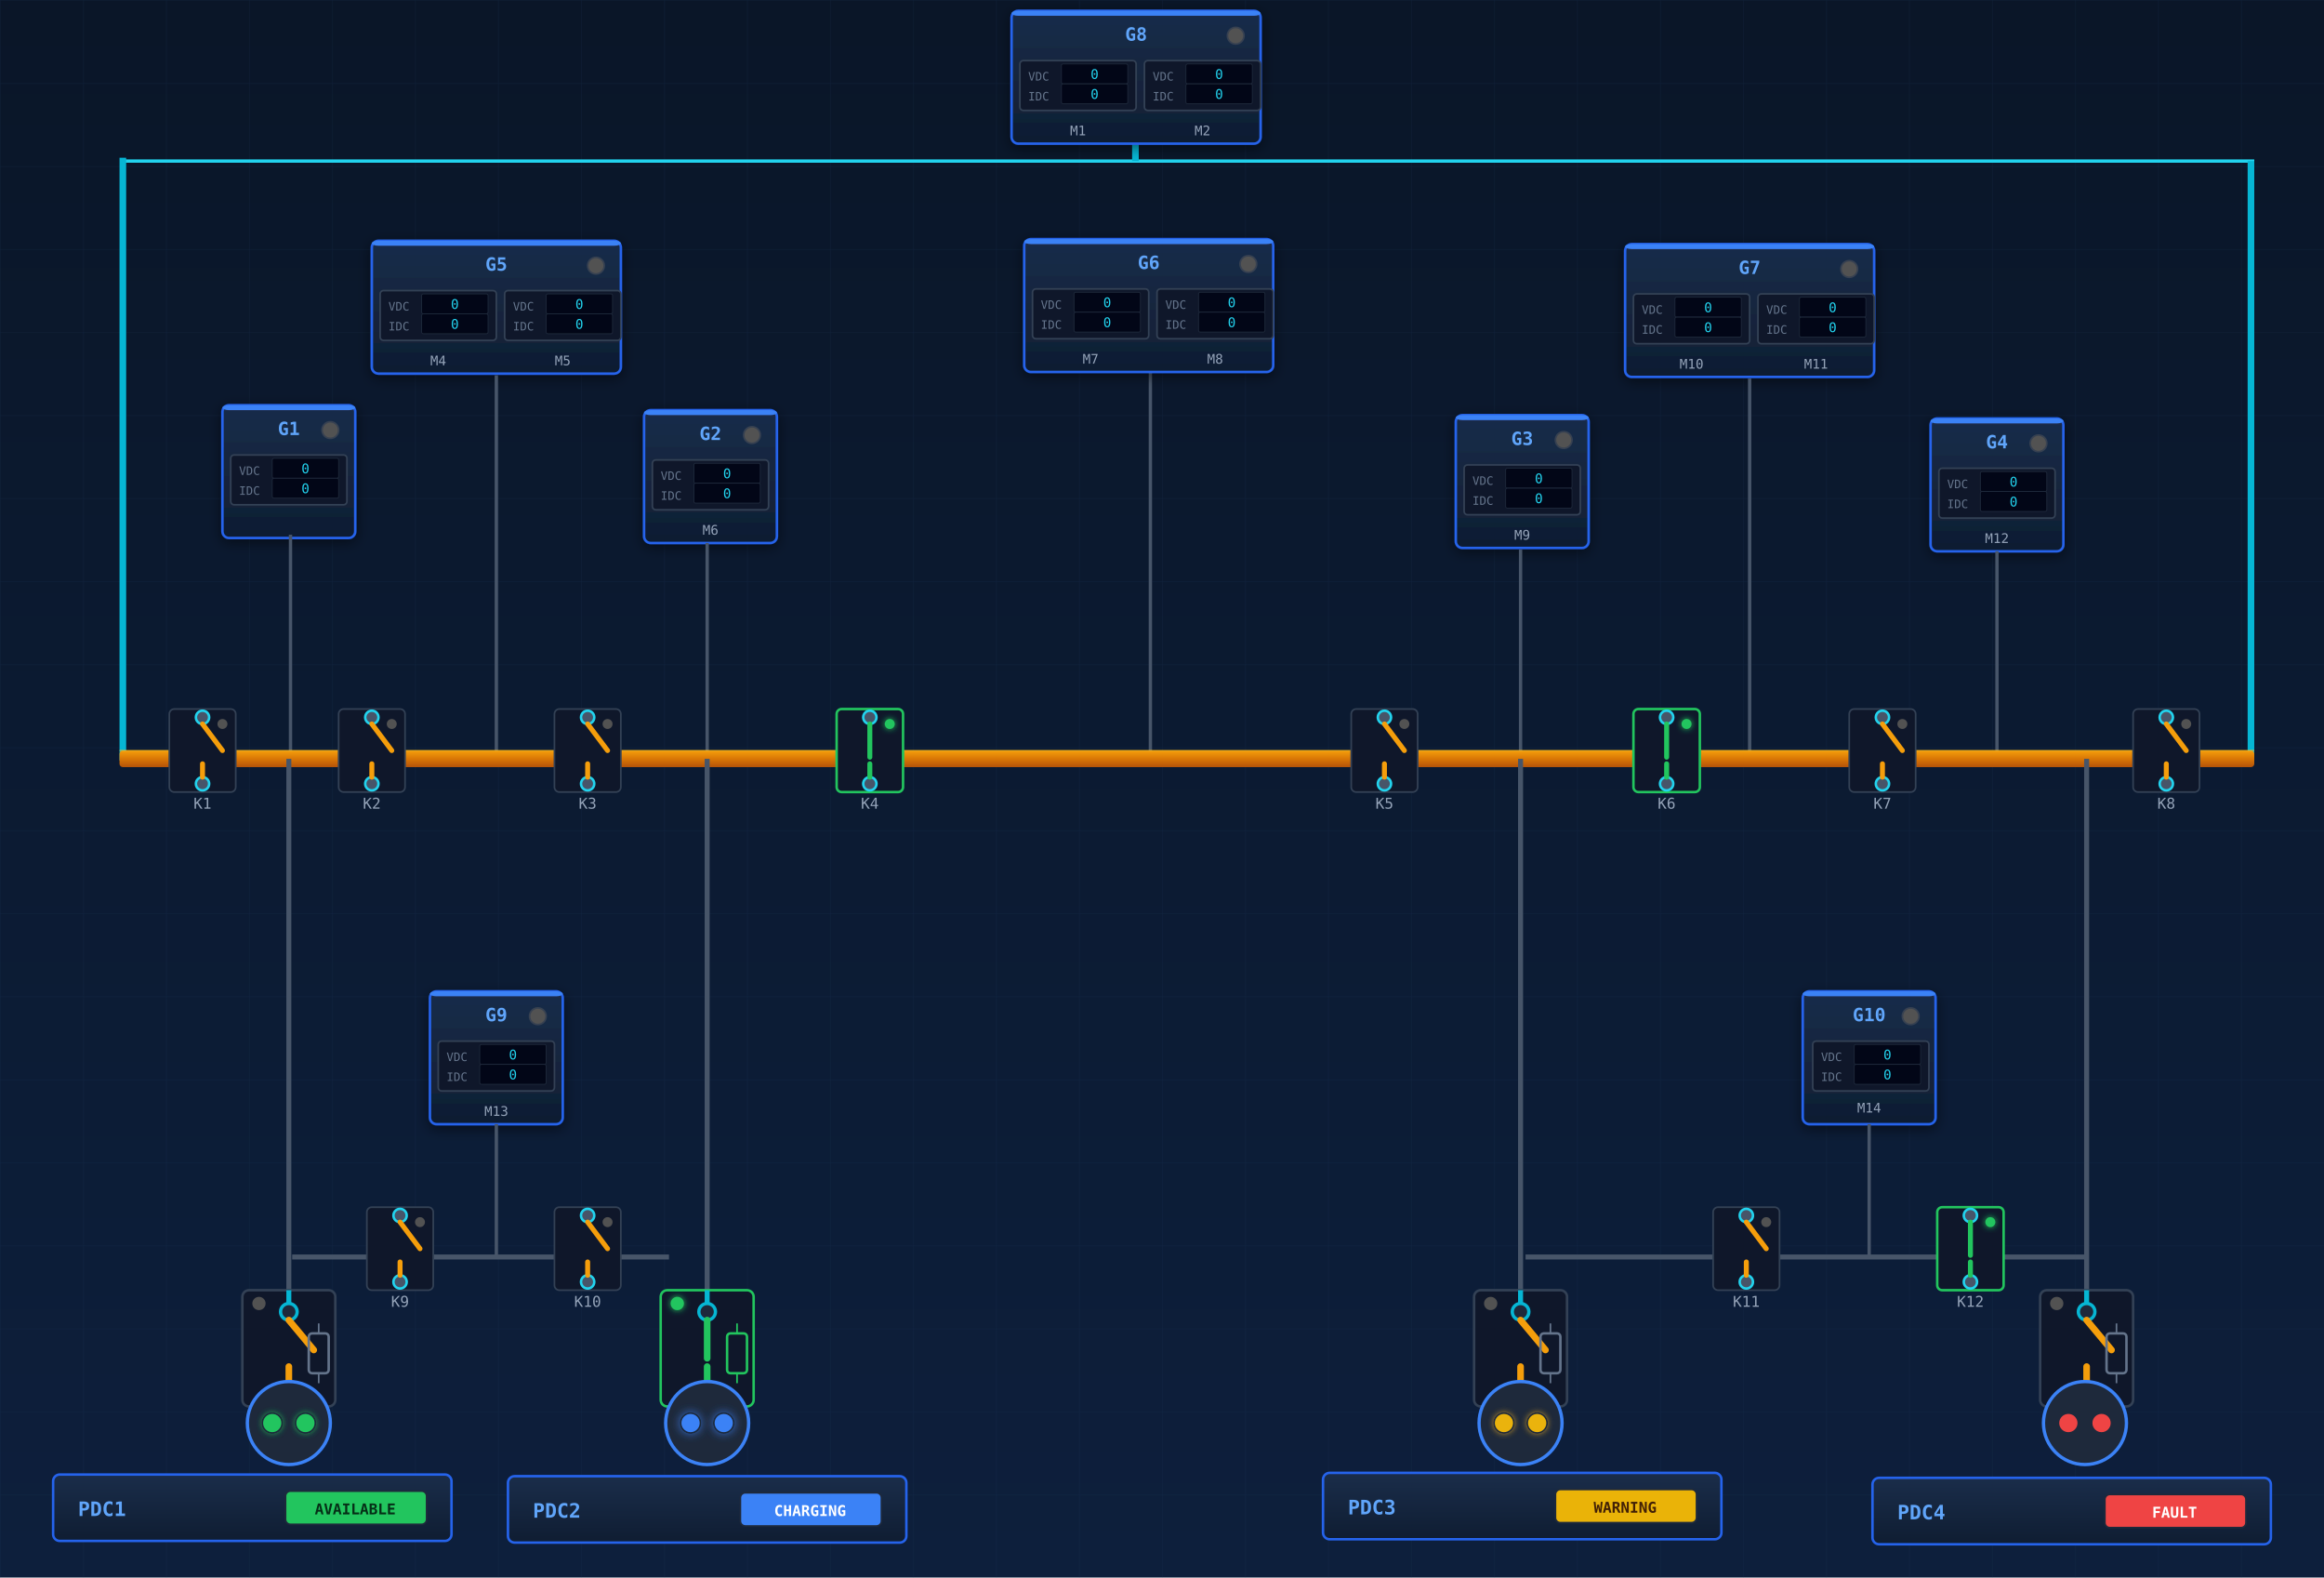
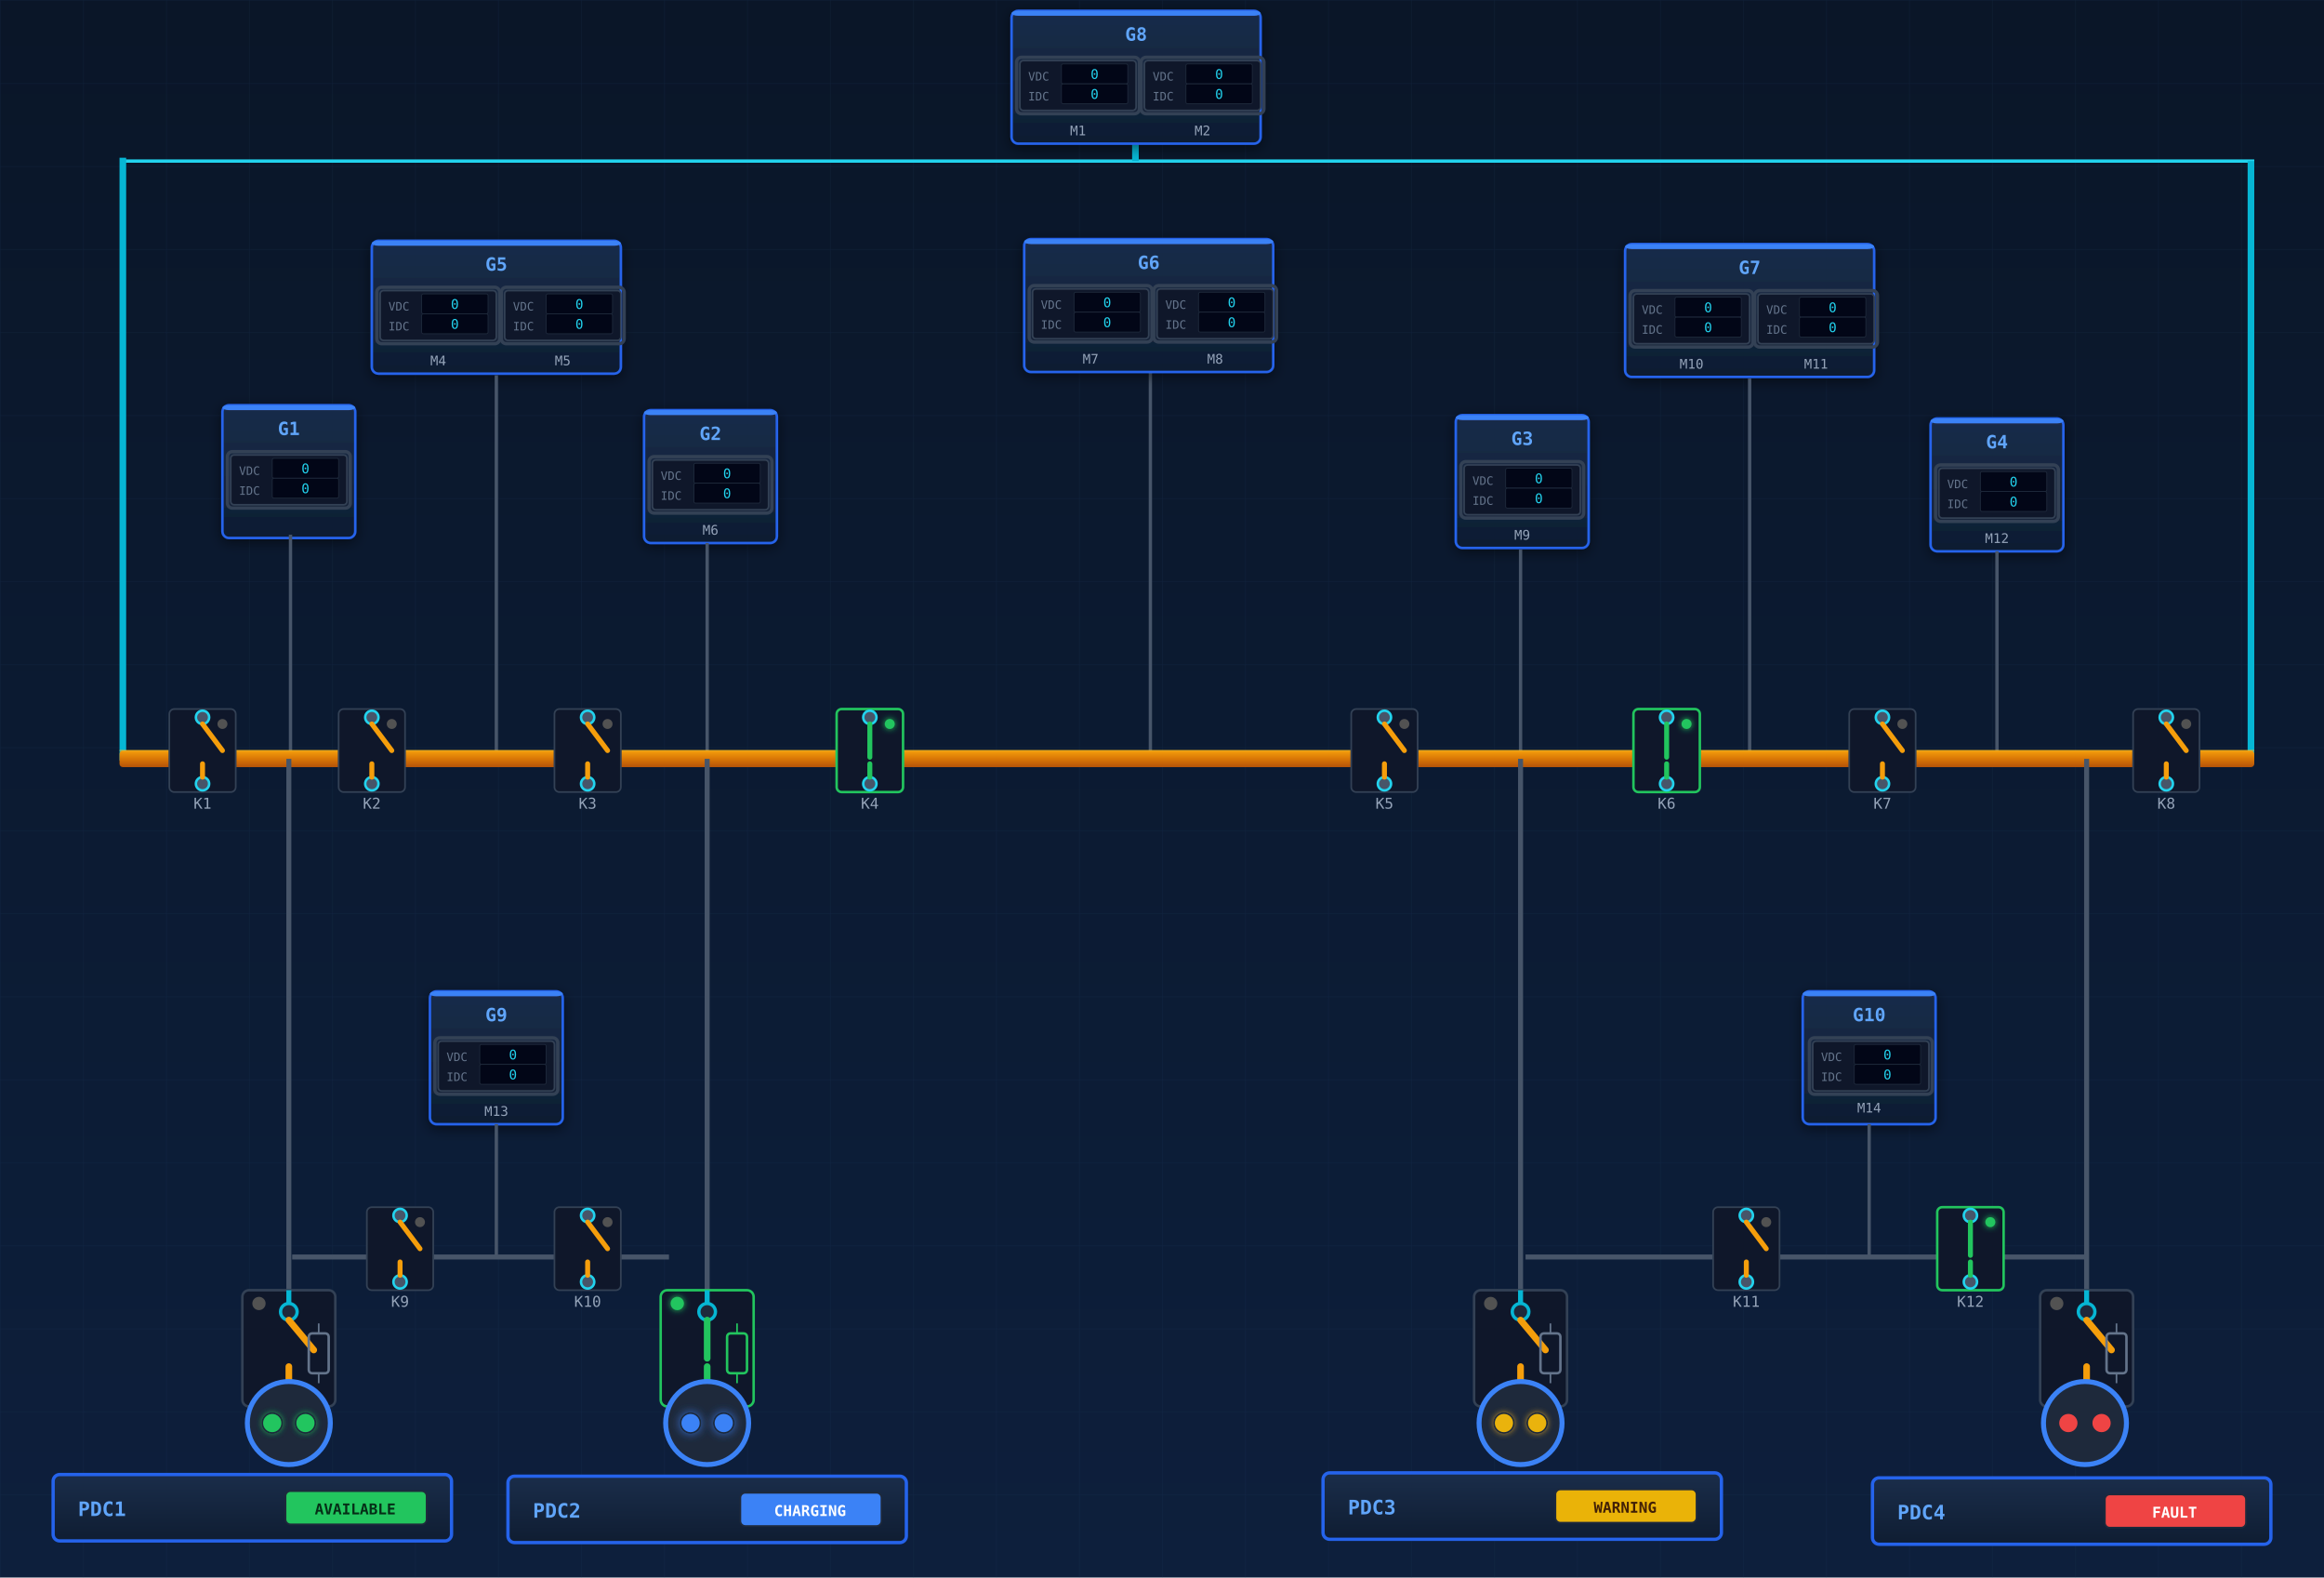
<svg xmlns="http://www.w3.org/2000/svg" class="synoptique-svg" viewBox="0 0 1400 950" preserveAspectRatio="xMidYMid meet" version="1.1" id="svg76">
  <defs>
    <linearGradient id="bgGradient" x1="0%" y1="0%" x2="0%" y2="100%">
      <stop offset="0%" stop-color="#0a1628" />
      <stop offset="100%" stop-color="#0d1f3c" />
    </linearGradient>
    <linearGradient id="panelGrad" x1="0%" y1="0%" x2="0%" y2="100%">
      <stop offset="0%" stop-color="#1a2d4a" />
      <stop offset="100%" stop-color="#0f1d32" />
    </linearGradient>
    <linearGradient id="busGrad" x1="0%" y1="0%" x2="0%" y2="100%">
      <stop offset="0%" stop-color="#f59e0b" />
      <stop offset="50%" stop-color="#d97706" />
      <stop offset="100%" stop-color="#b45309" />
    </linearGradient>
    <linearGradient id="dcLineActive" x1="0%" y1="0%" x2="100%" y2="0%">
      <stop offset="0%" stop-color="#06b6d4" />
      <stop offset="50%" stop-color="#22d3ee" />
      <stop offset="100%" stop-color="#06b6d4" />
    </linearGradient>
    <filter id="glowGreen" x="-50%" y="-50%" width="200%" height="200%">
      <feGaussianBlur stdDeviation="2" result="blur" />
      <feMerge>
        <feMergeNode in="blur" />
        <feMergeNode in="SourceGraphic" />
      </feMerge>
    </filter>
    <filter id="glowCyan" x="-50%" y="-50%" width="200%" height="200%">
      <feGaussianBlur stdDeviation="3" result="blur" />
      <feMerge>
        <feMergeNode in="blur" />
        <feMergeNode in="SourceGraphic" />
      </feMerge>
    </filter>
    <filter id="glowOrange" x="-50%" y="-50%" width="200%" height="200%">
      <feGaussianBlur stdDeviation="2" result="blur" />
      <feMerge>
        <feMergeNode in="blur" />
        <feMergeNode in="SourceGraphic" />
      </feMerge>
    </filter>
    <filter id="panelShadow" x="-10%" y="-10%" width="120%" height="130%">
      <feDropShadow dx="0" dy="2" stdDeviation="4" flood-color="#000000" flood-opacity="0.5" />
    </filter>
    <linearGradient id="contactorGrad" x1="0%" y1="0%" x2="0%" y2="100%">
      <stop offset="0%" stop-color="#374151" />
      <stop offset="100%" stop-color="#1f2937" />
    </linearGradient>
  </defs>
  <rect width="1400" height="950" fill="url(#bgGradient)" />
  <defs>
    <pattern id="grid" width="50" height="50" patternUnits="userSpaceOnUse">
      <path d="M 50 0 L 0 0 0 50" fill="none" stroke="#1e3a5f" stroke-width="0.5" opacity="0.3" />
    </pattern>
  </defs>
  <rect width="1400" height="950" fill="url(#grid)" />
  <line x1="73" y1="97" x2="1358" y2="97" stroke="#06b6d4" stroke-width="5" filter="url(#glowCyan)" />
  <line x1="73" y1="97" x2="1358" y2="97" stroke="#22d3ee" stroke-width="2" />
  <line x1="74" y1="95" x2="74" y2="458" stroke="#06b6d4" stroke-width="4" />
  <line x1="1356" y1="97" x2="1356" y2="457" stroke="#06b6d4" stroke-width="4" />
  <line x1="684" y1="87" x2="684" y2="97" stroke="#06b6d4" stroke-width="4" />
  <g id="G8" class="pole-groupe" transform="translate(-15.6,-23.5)">
    <rect id="G8-bg" x="625" y="30" width="150" height="80" fill="url(#panelGrad)" stroke="#2563eb" stroke-width="1.5" rx="4" filter="url(#panelShadow)" />
    <rect x="625" y="30" width="150" height="3" fill="#3b82f6" rx="4" />
    <text x="700" y="48" font-size="11px" text-anchor="middle" font-weight="bold" fill="#60a5fa" font-family="monospace">G8</text>
-     <circle id="G8-status" cx="760" cy="45" r="5" fill="#525252" stroke="#374151" stroke-width="1" />
    <g id="M1">
+       <rect id="M1-border" x="628" y="58" width="74" height="34" fill="none" stroke="#334155" stroke-width="2" rx="3" />
      <rect x="630" y="60" width="70" height="30" fill="#0f172a" stroke="#334155" stroke-width="1" rx="2" />
      <text x="635" y="72" font-size="7px" fill="#64748b" font-family="monospace">VDC</text>
      <rect x="655" y="62" width="40" height="12" fill="#020617" stroke="#1e293b" stroke-width="0.5" rx="1" />
      <text id="M1-vdc" x="675" y="71" font-size="8px" text-anchor="middle" fill="#22d3ee" font-family="monospace">0</text>
      <text x="635" y="84" font-size="7px" fill="#64748b" font-family="monospace">IDC</text>
      <rect x="655" y="74" width="40" height="12" fill="#020617" stroke="#1e293b" stroke-width="0.5" rx="1" />
      <text id="M1-idc" x="675" y="83" font-size="8px" text-anchor="middle" fill="#22d3ee" font-family="monospace">0</text>
    </g>
    <text x="665" y="105" font-size="8px" text-anchor="middle" fill="#94a3b8" font-family="monospace">M1</text>
    <g id="M2">
+       <rect id="M2-border" x="703" y="58" width="74" height="34" fill="none" stroke="#334155" stroke-width="2" rx="3" />
      <rect x="705" y="60" width="70" height="30" fill="#0f172a" stroke="#334155" stroke-width="1" rx="2" />
      <text x="710" y="72" font-size="7px" fill="#64748b" font-family="monospace">VDC</text>
      <rect x="730" y="62" width="40" height="12" fill="#020617" stroke="#1e293b" stroke-width="0.5" rx="1" />
      <text id="M2-vdc" x="750" y="71" font-size="8px" text-anchor="middle" fill="#22d3ee" font-family="monospace">0</text>
      <text x="710" y="84" font-size="7px" fill="#64748b" font-family="monospace">IDC</text>
      <rect x="730" y="74" width="40" height="12" fill="#020617" stroke="#1e293b" stroke-width="0.5" rx="1" />
      <text id="M2-idc" x="750" y="83" font-size="8px" text-anchor="middle" fill="#22d3ee" font-family="monospace">0</text>
    </g>
    <text x="740" y="105" font-size="8px" text-anchor="middle" fill="#94a3b8" font-family="monospace">M2</text>
  </g>
  <g id="G1" class="pole-groupe" transform="translate(-896, 4)">
    <rect id="G1-bg" x="1030" y="240" width="80" height="80" fill="url(#panelGrad)" stroke="#2563eb" stroke-width="1.5" rx="4" filter="url(#panelShadow)" />
    <rect x="1030" y="240" width="80" height="3" fill="#3b82f6" rx="4" />
    <text x="1070" y="258" font-size="11px" text-anchor="middle" font-weight="bold" fill="#60a5fa" font-family="monospace">G1</text>
-     <circle id="G1-status" cx="1095" cy="255" r="5" fill="#525252" stroke="#374151" stroke-width="1" />
    <g id="M3">
+       <rect id="M3-border" x="1033" y="268" width="74" height="34" fill="none" stroke="#334155" stroke-width="2" rx="3" />
      <rect x="1035" y="270" width="70" height="30" fill="#0f172a" stroke="#334155" stroke-width="1" rx="2" />
      <text x="1040" y="282" font-size="7px" fill="#64748b" font-family="monospace">VDC</text>
      <rect x="1060" y="272" width="40" height="12" fill="#020617" stroke="#1e293b" stroke-width="0.5" rx="1" />
      <text id="M3-vdc" x="1080" y="281" font-size="8px" text-anchor="middle" fill="#22d3ee" font-family="monospace">0</text>
      <text x="1040" y="294" font-size="7px" fill="#64748b" font-family="monospace">IDC</text>
      <rect x="1060" y="284" width="40" height="12" fill="#020617" stroke="#1e293b" stroke-width="0.5" rx="1" />
      <text id="M3-idc" x="1080" y="293" font-size="8px" text-anchor="middle" fill="#22d3ee" font-family="monospace">0</text>
    </g>
  </g>
  <line x1="175" y1="322" x2="175" y2="454" stroke="#475569" stroke-width="2" />
  <g id="G2" class="pole-groupe" transform="translate(38, 7)">
    <rect id="G2-bg" x="350" y="240" width="80" height="80" fill="url(#panelGrad)" stroke="#2563eb" stroke-width="1.5" rx="4" filter="url(#panelShadow)" />
    <rect x="350" y="240" width="80" height="3" fill="#3b82f6" rx="4" />
    <text x="390" y="258" font-size="11px" text-anchor="middle" font-weight="bold" fill="#60a5fa" font-family="monospace">G2</text>
-     <circle id="G2-status" cx="415" cy="255" r="5" fill="#525252" stroke="#374151" stroke-width="1" />
    <g id="M6">
+       <rect id="M6-border" x="353" y="268" width="74" height="34" fill="none" stroke="#334155" stroke-width="2" rx="3" />
      <rect x="355" y="270" width="70" height="30" fill="#0f172a" stroke="#334155" stroke-width="1" rx="2" />
      <text x="360" y="282" font-size="7px" fill="#64748b" font-family="monospace">VDC</text>
      <rect x="380" y="272" width="40" height="12" fill="#020617" stroke="#1e293b" stroke-width="0.5" rx="1" />
      <text id="M6-vdc" x="400" y="281" font-size="8px" text-anchor="middle" fill="#22d3ee" font-family="monospace">0</text>
      <text x="360" y="294" font-size="7px" fill="#64748b" font-family="monospace">IDC</text>
      <rect x="380" y="284" width="40" height="12" fill="#020617" stroke="#1e293b" stroke-width="0.5" rx="1" />
      <text id="M6-idc" x="400" y="293" font-size="8px" text-anchor="middle" fill="#22d3ee" font-family="monospace">0</text>
    </g>
    <text x="390" y="315" font-size="8px" text-anchor="middle" fill="#94a3b8" font-family="monospace">M6</text>
  </g>
  <line x1="426" y1="327" x2="426" y2="462" stroke="#475569" stroke-width="2" />
  <g id="G3" class="pole-groupe" transform="translate(187, 10)">
    <rect id="G3-bg" x="690" y="240" width="80" height="80" fill="url(#panelGrad)" stroke="#2563eb" stroke-width="1.5" rx="4" filter="url(#panelShadow)" />
    <rect x="690" y="240" width="80" height="3" fill="#3b82f6" rx="4" />
    <text x="730" y="258" font-size="11px" text-anchor="middle" font-weight="bold" fill="#60a5fa" font-family="monospace">G3</text>
-     <circle id="G3-status" cx="755" cy="255" r="5" fill="#525252" stroke="#374151" stroke-width="1" />
    <g id="M9">
+       <rect id="M9-border" x="693" y="268" width="74" height="34" fill="none" stroke="#334155" stroke-width="2" rx="3" />
      <rect x="695" y="270" width="70" height="30" fill="#0f172a" stroke="#334155" stroke-width="1" rx="2" />
      <text x="700" y="282" font-size="7px" fill="#64748b" font-family="monospace">VDC</text>
      <rect x="720" y="272" width="40" height="12" fill="#020617" stroke="#1e293b" stroke-width="0.5" rx="1" />
      <text id="M9-vdc" x="740" y="281" font-size="8px" text-anchor="middle" fill="#22d3ee" font-family="monospace">0</text>
      <text x="700" y="294" font-size="7px" fill="#64748b" font-family="monospace">IDC</text>
      <rect x="720" y="284" width="40" height="12" fill="#020617" stroke="#1e293b" stroke-width="0.5" rx="1" />
      <text id="M9-idc" x="740" y="293" font-size="8px" text-anchor="middle" fill="#22d3ee" font-family="monospace">0</text>
    </g>
    <text x="730" y="315" font-size="8px" text-anchor="middle" fill="#94a3b8" font-family="monospace">M9</text>
  </g>
  <g id="G4" class="pole-groupe" transform="translate(473, 12)">
    <rect id="G4-bg" x="690" y="240" width="80" height="80" fill="url(#panelGrad)" stroke="#2563eb" stroke-width="1.5" rx="4" filter="url(#panelShadow)" />
    <rect x="690" y="240" width="80" height="3" fill="#3b82f6" rx="4" />
    <text x="730" y="258" font-size="11px" text-anchor="middle" font-weight="bold" fill="#60a5fa" font-family="monospace">G4</text>
-     <circle id="G4-status" cx="755" cy="255" r="5" fill="#525252" stroke="#374151" stroke-width="1" />
    <g id="M12">
+       <rect id="M12-border" x="693" y="268" width="74" height="34" fill="none" stroke="#334155" stroke-width="2" rx="3" />
      <rect x="695" y="270" width="70" height="30" fill="#0f172a" stroke="#334155" stroke-width="1" rx="2" />
      <text x="700" y="282" font-size="7px" fill="#64748b" font-family="monospace">VDC</text>
      <rect x="720" y="272" width="40" height="12" fill="#020617" stroke="#1e293b" stroke-width="0.5" rx="1" />
      <text id="M12-vdc" x="740" y="281" font-size="8px" text-anchor="middle" fill="#22d3ee" font-family="monospace">0</text>
      <text x="700" y="294" font-size="7px" fill="#64748b" font-family="monospace">IDC</text>
      <rect x="720" y="284" width="40" height="12" fill="#020617" stroke="#1e293b" stroke-width="0.5" rx="1" />
      <text id="M12-idc" x="740" y="293" font-size="8px" text-anchor="middle" fill="#22d3ee" font-family="monospace">0</text>
    </g>
    <text x="730" y="315" font-size="8px" text-anchor="middle" fill="#94a3b8" font-family="monospace">M12</text>
  </g>
  <line x1="693" y1="222" x2="693" y2="457" stroke="#475569" stroke-width="2" />
  <g id="G5" class="pole-groupe" transform="translate(-296, -95)">
    <rect id="G5-bg" x="520" y="240" width="150" height="80" fill="url(#panelGrad)" stroke="#2563eb" stroke-width="1.5" rx="4" filter="url(#panelShadow)" />
    <rect x="520" y="240" width="150" height="3" fill="#3b82f6" rx="4" />
    <text x="595" y="258" font-size="11px" text-anchor="middle" font-weight="bold" fill="#60a5fa" font-family="monospace">G5</text>
-     <circle id="G5-status" cx="655" cy="255" r="5" fill="#525252" stroke="#374151" stroke-width="1" />
    <g id="M4">
+       <rect id="M4-border" x="523" y="268" width="74" height="34" fill="none" stroke="#334155" stroke-width="2" rx="3" />
      <rect x="525" y="270" width="70" height="30" fill="#0f172a" stroke="#334155" stroke-width="1" rx="2" />
      <text x="530" y="282" font-size="7px" fill="#64748b" font-family="monospace">VDC</text>
      <rect x="550" y="272" width="40" height="12" fill="#020617" stroke="#1e293b" stroke-width="0.5" rx="1" />
      <text id="M4-vdc" x="570" y="281" font-size="8px" text-anchor="middle" fill="#22d3ee" font-family="monospace">0</text>
      <text x="530" y="294" font-size="7px" fill="#64748b" font-family="monospace">IDC</text>
      <rect x="550" y="284" width="40" height="12" fill="#020617" stroke="#1e293b" stroke-width="0.5" rx="1" />
      <text id="M4-idc" x="570" y="293" font-size="8px" text-anchor="middle" fill="#22d3ee" font-family="monospace">0</text>
    </g>
    <text x="560" y="315" font-size="8px" text-anchor="middle" fill="#94a3b8" font-family="monospace">M4</text>
    <g id="M5">
+       <rect id="M5-border" x="598" y="268" width="74" height="34" fill="none" stroke="#334155" stroke-width="2" rx="3" />
      <rect x="600" y="270" width="70" height="30" fill="#0f172a" stroke="#334155" stroke-width="1" rx="2" />
      <text x="605" y="282" font-size="7px" fill="#64748b" font-family="monospace">VDC</text>
      <rect x="625" y="272" width="40" height="12" fill="#020617" stroke="#1e293b" stroke-width="0.5" rx="1" />
      <text id="M5-vdc" x="645" y="281" font-size="8px" text-anchor="middle" fill="#22d3ee" font-family="monospace">0</text>
      <text x="605" y="294" font-size="7px" fill="#64748b" font-family="monospace">IDC</text>
      <rect x="625" y="284" width="40" height="12" fill="#020617" stroke="#1e293b" stroke-width="0.5" rx="1" />
      <text id="M5-idc" x="645" y="293" font-size="8px" text-anchor="middle" fill="#22d3ee" font-family="monospace">0</text>
    </g>
    <text x="635" y="315" font-size="8px" text-anchor="middle" fill="#94a3b8" font-family="monospace">M5</text>
  </g>
  <line x1="299" y1="226" x2="299" y2="454" stroke="#475569" stroke-width="2" />
  <g id="G6" class="pole-groupe" transform="translate(-243, -96)">
    <rect id="G6-bg" x="860" y="240" width="150" height="80" fill="url(#panelGrad)" stroke="#2563eb" stroke-width="1.5" rx="4" filter="url(#panelShadow)" />
    <rect x="860" y="240" width="150" height="3" fill="#3b82f6" rx="4" />
    <text x="935" y="258" font-size="11px" text-anchor="middle" font-weight="bold" fill="#60a5fa" font-family="monospace">G6</text>
-     <circle id="G6-status" cx="995" cy="255" r="5" fill="#525252" stroke="#374151" stroke-width="1" />
    <g id="M7">
+       <rect id="M7-border" x="863" y="268" width="74" height="34" fill="none" stroke="#334155" stroke-width="2" rx="3" />
      <rect x="865" y="270" width="70" height="30" fill="#0f172a" stroke="#334155" stroke-width="1" rx="2" />
      <text x="870" y="282" font-size="7px" fill="#64748b" font-family="monospace">VDC</text>
      <rect x="890" y="272" width="40" height="12" fill="#020617" stroke="#1e293b" stroke-width="0.5" rx="1" />
      <text id="M7-vdc" x="910" y="281" font-size="8px" text-anchor="middle" fill="#22d3ee" font-family="monospace">0</text>
      <text x="870" y="294" font-size="7px" fill="#64748b" font-family="monospace">IDC</text>
      <rect x="890" y="284" width="40" height="12" fill="#020617" stroke="#1e293b" stroke-width="0.5" rx="1" />
      <text id="M7-idc" x="910" y="293" font-size="8px" text-anchor="middle" fill="#22d3ee" font-family="monospace">0</text>
    </g>
    <text x="900" y="315" font-size="8px" text-anchor="middle" fill="#94a3b8" font-family="monospace">M7</text>
    <g id="M8">
+       <rect id="M8-border" x="938" y="268" width="74" height="34" fill="none" stroke="#334155" stroke-width="2" rx="3" />
      <rect x="940" y="270" width="70" height="30" fill="#0f172a" stroke="#334155" stroke-width="1" rx="2" />
      <text x="945" y="282" font-size="7px" fill="#64748b" font-family="monospace">VDC</text>
      <rect x="965" y="272" width="40" height="12" fill="#020617" stroke="#1e293b" stroke-width="0.5" rx="1" />
      <text id="M8-vdc" x="985" y="281" font-size="8px" text-anchor="middle" fill="#22d3ee" font-family="monospace">0</text>
      <text x="945" y="294" font-size="7px" fill="#64748b" font-family="monospace">IDC</text>
      <rect x="965" y="284" width="40" height="12" fill="#020617" stroke="#1e293b" stroke-width="0.5" rx="1" />
      <text id="M8-idc" x="985" y="293" font-size="8px" text-anchor="middle" fill="#22d3ee" font-family="monospace">0</text>
    </g>
    <text x="975" y="315" font-size="8px" text-anchor="middle" fill="#94a3b8" font-family="monospace">M8</text>
  </g>
  <line x1="916" y1="331" x2="916" y2="457" stroke="#475569" stroke-width="2" />
  <g id="G7" class="pole-groupe" transform="translate(799, -93)">
    <rect id="G7-bg" x="180" y="240" width="150" height="80" fill="url(#panelGrad)" stroke="#2563eb" stroke-width="1.5" rx="4" filter="url(#panelShadow)" />
    <rect x="180" y="240" width="150" height="3" fill="#3b82f6" rx="4" />
    <text x="255" y="258" font-size="11px" text-anchor="middle" font-weight="bold" fill="#60a5fa" font-family="monospace">G7</text>
-     <circle id="G7-status" cx="315" cy="255" r="5" fill="#525252" stroke="#374151" stroke-width="1" />
    <g id="M10">
+       <rect id="M10-border" x="183" y="268" width="74" height="34" fill="none" stroke="#334155" stroke-width="2" rx="3" />
      <rect x="185" y="270" width="70" height="30" fill="#0f172a" stroke="#334155" stroke-width="1" rx="2" />
      <text x="190" y="282" font-size="7px" fill="#64748b" font-family="monospace">VDC</text>
      <rect x="210" y="272" width="40" height="12" fill="#020617" stroke="#1e293b" stroke-width="0.5" rx="1" />
      <text id="M10-vdc" x="230" y="281" font-size="8px" text-anchor="middle" fill="#22d3ee" font-family="monospace">0</text>
      <text x="190" y="294" font-size="7px" fill="#64748b" font-family="monospace">IDC</text>
      <rect x="210" y="284" width="40" height="12" fill="#020617" stroke="#1e293b" stroke-width="0.5" rx="1" />
      <text id="M10-idc" x="230" y="293" font-size="8px" text-anchor="middle" fill="#22d3ee" font-family="monospace">0</text>
    </g>
    <text x="220" y="315" font-size="8px" text-anchor="middle" fill="#94a3b8" font-family="monospace">M10</text>
    <g id="M11">
+       <rect id="M11-border" x="258" y="268" width="74" height="34" fill="none" stroke="#334155" stroke-width="2" rx="3" />
      <rect x="260" y="270" width="70" height="30" fill="#0f172a" stroke="#334155" stroke-width="1" rx="2" />
      <text x="265" y="282" font-size="7px" fill="#64748b" font-family="monospace">VDC</text>
      <rect x="285" y="272" width="40" height="12" fill="#020617" stroke="#1e293b" stroke-width="0.5" rx="1" />
      <text id="M11-vdc" x="305" y="281" font-size="8px" text-anchor="middle" fill="#22d3ee" font-family="monospace">0</text>
      <text x="265" y="294" font-size="7px" fill="#64748b" font-family="monospace">IDC</text>
      <rect x="285" y="284" width="40" height="12" fill="#020617" stroke="#1e293b" stroke-width="0.5" rx="1" />
      <text id="M11-idc" x="305" y="293" font-size="8px" text-anchor="middle" fill="#22d3ee" font-family="monospace">0</text>
    </g>
    <text x="295" y="315" font-size="8px" text-anchor="middle" fill="#94a3b8" font-family="monospace">M11</text>
  </g>
  <line x1="1054" y1="228" x2="1054" y2="457" stroke="#475569" stroke-width="2" />
  <line x1="1203" y1="332" x2="1203" y2="456" stroke="#475569" stroke-width="2" />
  <rect x="72" y="452" width="1286" height="10" fill="url(#busGrad)" rx="2" />
  <line x1="72" y1="452" x2="1358" y2="452" stroke="#fbbf24" stroke-width="1" opacity="0.5" />
  <g id="K1" transform="translate(122, 432)">
    <rect x="-20" y="-5" width="40" height="50" fill="#0f172a" stroke="#334155" stroke-width="1" rx="3" />
    <circle cx="0" cy="0" r="4" fill="#475569" stroke="#22d3ee" stroke-width="1.5" />
    <circle cx="0" cy="40" r="4" fill="#475569" stroke="#22d3ee" stroke-width="1.5" />
    <line id="K1-contact" x1="0" y1="4" x2="12" y2="20" stroke="#f59e0b" stroke-width="3" stroke-linecap="round" />
    <line x1="0" y1="36" x2="0" y2="28" stroke="#f59e0b" stroke-width="3" stroke-linecap="round" />
    <circle id="K1-led" cx="12" cy="4" r="3" fill="#525252" />
    <text x="0" y="55" font-size="9px" text-anchor="middle" fill="#94a3b8" font-family="monospace">K1</text>
  </g>
  <g id="K2" transform="translate(224, 432)">
    <rect x="-20" y="-5" width="40" height="50" fill="#0f172a" stroke="#334155" stroke-width="1" rx="3" />
    <circle cx="0" cy="0" r="4" fill="#475569" stroke="#22d3ee" stroke-width="1.5" />
    <circle cx="0" cy="40" r="4" fill="#475569" stroke="#22d3ee" stroke-width="1.5" />
    <line id="K2-contact" x1="0" y1="4" x2="12" y2="20" stroke="#f59e0b" stroke-width="3" stroke-linecap="round" />
    <line x1="0" y1="36" x2="0" y2="28" stroke="#f59e0b" stroke-width="3" stroke-linecap="round" />
    <circle id="K2-led" cx="12" cy="4" r="3" fill="#525252" />
    <text x="0" y="55" font-size="9px" text-anchor="middle" fill="#94a3b8" font-family="monospace">K2</text>
  </g>
  <g id="K3" transform="translate(354, 432)">
    <rect x="-20" y="-5" width="40" height="50" fill="#0f172a" stroke="#334155" stroke-width="1" rx="3" />
    <circle cx="0" cy="0" r="4" fill="#475569" stroke="#22d3ee" stroke-width="1.5" />
    <circle cx="0" cy="40" r="4" fill="#475569" stroke="#22d3ee" stroke-width="1.5" />
    <line id="K3-contact" x1="0" y1="4" x2="12" y2="20" stroke="#f59e0b" stroke-width="3" stroke-linecap="round" />
    <line x1="0" y1="36" x2="0" y2="28" stroke="#f59e0b" stroke-width="3" stroke-linecap="round" />
    <circle id="K3-led" cx="12" cy="4" r="3" fill="#525252" />
    <text x="0" y="55" font-size="9px" text-anchor="middle" fill="#94a3b8" font-family="monospace">K3</text>
  </g>
  <g id="K4" transform="translate(524, 432)">
    <rect x="-20" y="-5" width="40" height="50" fill="#0f172a" stroke="#22c55e" stroke-width="1.5" rx="3" />
    <circle cx="0" cy="0" r="4" fill="#475569" stroke="#22d3ee" stroke-width="1.5" />
    <circle cx="0" cy="40" r="4" fill="#475569" stroke="#22d3ee" stroke-width="1.5" />
    <line id="K4-contact" x1="0" y1="4" x2="0" y2="24" stroke="#22c55e" stroke-width="3" stroke-linecap="round" />
    <line x1="0" y1="36" x2="0" y2="28" stroke="#22c55e" stroke-width="3" stroke-linecap="round" />
    <circle id="K4-led" cx="12" cy="4" r="3" fill="#22c55e" filter="url(#glowGreen)" />
    <text x="0" y="55" font-size="9px" text-anchor="middle" fill="#94a3b8" font-family="monospace">K4</text>
  </g>
  <g id="K5" transform="translate(834, 432)">
    <rect x="-20" y="-5" width="40" height="50" fill="#0f172a" stroke="#334155" stroke-width="1" rx="3" />
    <circle cx="0" cy="0" r="4" fill="#475569" stroke="#22d3ee" stroke-width="1.5" />
    <circle cx="0" cy="40" r="4" fill="#475569" stroke="#22d3ee" stroke-width="1.5" />
    <line id="K5-contact" x1="0" y1="4" x2="12" y2="20" stroke="#f59e0b" stroke-width="3" stroke-linecap="round" />
    <line x1="0" y1="36" x2="0" y2="28" stroke="#f59e0b" stroke-width="3" stroke-linecap="round" />
    <circle id="K5-led" cx="12" cy="4" r="3" fill="#525252" />
    <text x="0" y="55" font-size="9px" text-anchor="middle" fill="#94a3b8" font-family="monospace">K5</text>
  </g>
  <g id="K6" transform="translate(1004, 432)">
    <rect x="-20" y="-5" width="40" height="50" fill="#0f172a" stroke="#22c55e" stroke-width="1.5" rx="3" />
    <circle cx="0" cy="0" r="4" fill="#475569" stroke="#22d3ee" stroke-width="1.5" />
    <circle cx="0" cy="40" r="4" fill="#475569" stroke="#22d3ee" stroke-width="1.5" />
    <line id="K6-contact" x1="0" y1="4" x2="0" y2="24" stroke="#22c55e" stroke-width="3" stroke-linecap="round" />
    <line x1="0" y1="36" x2="0" y2="28" stroke="#22c55e" stroke-width="3" stroke-linecap="round" />
    <circle id="K6-led" cx="12" cy="4" r="3" fill="#22c55e" filter="url(#glowGreen)" />
    <text x="0" y="55" font-size="9px" text-anchor="middle" fill="#94a3b8" font-family="monospace">K6</text>
  </g>
  <g id="K7" transform="translate(1134, 432)">
    <rect x="-20" y="-5" width="40" height="50" fill="#0f172a" stroke="#334155" stroke-width="1" rx="3" />
    <circle cx="0" cy="0" r="4" fill="#475569" stroke="#22d3ee" stroke-width="1.5" />
    <circle cx="0" cy="40" r="4" fill="#475569" stroke="#22d3ee" stroke-width="1.5" />
    <line id="K7-contact" x1="0" y1="4" x2="12" y2="20" stroke="#f59e0b" stroke-width="3" stroke-linecap="round" />
    <line x1="0" y1="36" x2="0" y2="28" stroke="#f59e0b" stroke-width="3" stroke-linecap="round" />
    <circle id="K7-led" cx="12" cy="4" r="3" fill="#525252" />
    <text x="0" y="55" font-size="9px" text-anchor="middle" fill="#94a3b8" font-family="monospace">K7</text>
  </g>
  <g id="K8" transform="translate(1305, 432)">
    <rect x="-20" y="-5" width="40" height="50" fill="#0f172a" stroke="#334155" stroke-width="1" rx="3" />
    <circle cx="0" cy="0" r="4" fill="#475569" stroke="#22d3ee" stroke-width="1.5" />
    <circle cx="0" cy="40" r="4" fill="#475569" stroke="#22d3ee" stroke-width="1.5" />
    <line id="K8-contact" x1="0" y1="4" x2="12" y2="20" stroke="#f59e0b" stroke-width="3" stroke-linecap="round" />
    <line x1="0" y1="36" x2="0" y2="28" stroke="#f59e0b" stroke-width="3" stroke-linecap="round" />
    <circle id="K8-led" cx="12" cy="4" r="3" fill="#525252" />
    <text x="0" y="55" font-size="9px" text-anchor="middle" fill="#94a3b8" font-family="monospace">K8</text>
  </g>
  <g id="G9" class="pole-groupe" transform="translate(79, -23)">
    <rect id="G9-bg" x="180" y="620" width="80" height="80" fill="url(#panelGrad)" stroke="#2563eb" stroke-width="1.5" rx="4" filter="url(#panelShadow)" />
    <rect x="180" y="620" width="80" height="3" fill="#3b82f6" rx="4" />
    <text x="220" y="638" font-size="11px" text-anchor="middle" font-weight="bold" fill="#60a5fa" font-family="monospace">G9</text>
-     <circle id="G9-status" cx="245" cy="635" r="5" fill="#525252" stroke="#374151" stroke-width="1" />
    <g id="M13">
+       <rect id="M13-border" x="183" y="648" width="74" height="34" fill="none" stroke="#334155" stroke-width="2" rx="3" />
      <rect x="185" y="650" width="70" height="30" fill="#0f172a" stroke="#334155" stroke-width="1" rx="2" />
      <text x="190" y="662" font-size="7px" fill="#64748b" font-family="monospace">VDC</text>
      <rect x="210" y="652" width="40" height="12" fill="#020617" stroke="#1e293b" stroke-width="0.5" rx="1" />
      <text id="M13-vdc" x="230" y="661" font-size="8px" text-anchor="middle" fill="#22d3ee" font-family="monospace">0</text>
      <text x="190" y="674" font-size="7px" fill="#64748b" font-family="monospace">IDC</text>
      <rect x="210" y="664" width="40" height="12" fill="#020617" stroke="#1e293b" stroke-width="0.5" rx="1" />
      <text id="M13-idc" x="230" y="673" font-size="8px" text-anchor="middle" fill="#22d3ee" font-family="monospace">0</text>
    </g>
    <text x="220" y="695" font-size="8px" text-anchor="middle" fill="#94a3b8" font-family="monospace">M13</text>
  </g>
  <line x1="299" y1="677" x2="299" y2="757" stroke="#475569" stroke-width="2" />
  <line x1="176" y1="757" x2="403" y2="757" stroke="#475569" stroke-width="3" />
  <g id="K9" transform="translate(241, 732)">
    <rect x="-20" y="-5" width="40" height="50" fill="#0f172a" stroke="#334155" stroke-width="1" rx="3" />
    <circle cx="0" cy="0" r="4" fill="#475569" stroke="#22d3ee" stroke-width="1.5" />
    <circle cx="0" cy="40" r="4" fill="#475569" stroke="#22d3ee" stroke-width="1.5" />
    <line id="K9-contact" x1="0" y1="4" x2="12" y2="20" stroke="#f59e0b" stroke-width="3" stroke-linecap="round" />
    <line x1="0" y1="36" x2="0" y2="28" stroke="#f59e0b" stroke-width="3" stroke-linecap="round" />
    <circle id="K9-led" cx="12" cy="4" r="3" fill="#525252" />
    <text x="0" y="55" font-size="9px" text-anchor="middle" fill="#94a3b8" font-family="monospace">K9</text>
  </g>
  <g id="K10" transform="translate(354, 732)">
    <rect x="-20" y="-5" width="40" height="50" fill="#0f172a" stroke="#334155" stroke-width="1" rx="3" />
    <circle cx="0" cy="0" r="4" fill="#475569" stroke="#22d3ee" stroke-width="1.5" />
    <circle cx="0" cy="40" r="4" fill="#475569" stroke="#22d3ee" stroke-width="1.5" />
    <line id="K10-contact" x1="0" y1="4" x2="12" y2="20" stroke="#f59e0b" stroke-width="3" stroke-linecap="round" />
    <line x1="0" y1="36" x2="0" y2="28" stroke="#f59e0b" stroke-width="3" stroke-linecap="round" />
    <circle id="K10-led" cx="12" cy="4" r="3" fill="#525252" />
    <text x="0" y="55" font-size="9px" text-anchor="middle" fill="#94a3b8" font-family="monospace">K10</text>
  </g>
  <g id="G10" class="pole-groupe" transform="translate(44, -23)">
    <rect id="G10-bg" x="1042" y="620" width="80" height="80" fill="url(#panelGrad)" stroke="#2563eb" stroke-width="1.5" rx="4" filter="url(#panelShadow)" />
    <rect x="1042" y="620" width="80" height="3" fill="#3b82f6" rx="4" />
    <text x="1082" y="638" font-size="11px" text-anchor="middle" font-weight="bold" fill="#60a5fa" font-family="monospace">G10</text>
-     <circle id="G10-status" cx="1107" cy="635" r="5" fill="#525252" stroke="#374151" stroke-width="1" />
    <g id="M14">
+       <rect id="M14-border" x="1046" y="648" width="74" height="34" fill="none" stroke="#334155" stroke-width="2" rx="3" />
      <rect x="1048" y="650" width="70" height="30" fill="#0f172a" stroke="#334155" stroke-width="1" rx="2" />
      <text x="1053" y="662" font-size="7px" fill="#64748b" font-family="monospace">VDC</text>
      <rect x="1073" y="652" width="40" height="12" fill="#020617" stroke="#1e293b" stroke-width="0.5" rx="1" />
      <text id="M14-vdc" x="1093" y="661" font-size="8px" text-anchor="middle" fill="#22d3ee" font-family="monospace">0</text>
      <text x="1053" y="674" font-size="7px" fill="#64748b" font-family="monospace">IDC</text>
      <rect x="1073" y="664" width="40" height="12" fill="#020617" stroke="#1e293b" stroke-width="0.5" rx="1" />
      <text id="M14-idc" x="1093" y="673" font-size="8px" text-anchor="middle" fill="#22d3ee" font-family="monospace">0</text>
    </g>
    <text x="1082" y="693" font-size="8px" text-anchor="middle" fill="#94a3b8" font-family="monospace">M14</text>
  </g>
  <line x1="1126" y1="677" x2="1126" y2="757" stroke="#475569" stroke-width="2" />
  <line x1="919" y1="757" x2="1258" y2="757" stroke="#475569" stroke-width="3" />
  <g id="K11" transform="translate(1052, 732)">
    <rect x="-20" y="-5" width="40" height="50" fill="#0f172a" stroke="#334155" stroke-width="1" rx="3" />
    <circle cx="0" cy="0" r="4" fill="#475569" stroke="#22d3ee" stroke-width="1.5" />
    <circle cx="0" cy="40" r="4" fill="#475569" stroke="#22d3ee" stroke-width="1.5" />
    <line id="K11-contact" x1="0" y1="4" x2="12" y2="20" stroke="#f59e0b" stroke-width="3" stroke-linecap="round" />
    <line x1="0" y1="36" x2="0" y2="28" stroke="#f59e0b" stroke-width="3" stroke-linecap="round" />
    <circle id="K11-led" cx="12" cy="4" r="3" fill="#525252" />
    <text x="0" y="55" font-size="9px" text-anchor="middle" fill="#94a3b8" font-family="monospace">K11</text>
  </g>
  <g id="K12" transform="translate(1187, 732)">
    <rect x="-20" y="-5" width="40" height="50" fill="#0f172a" stroke="#22c55e" stroke-width="1.5" rx="3" />
    <circle cx="0" cy="0" r="4" fill="#475569" stroke="#22d3ee" stroke-width="1.5" />
    <circle cx="0" cy="40" r="4" fill="#475569" stroke="#22d3ee" stroke-width="1.5" />
    <line id="K12-contact" x1="0" y1="4" x2="0" y2="24" stroke="#22c55e" stroke-width="3" stroke-linecap="round" />
    <line x1="0" y1="36" x2="0" y2="28" stroke="#22c55e" stroke-width="3" stroke-linecap="round" />
    <circle id="K12-led" cx="12" cy="4" r="3" fill="#22c55e" filter="url(#glowGreen)" />
    <text x="0" y="55" font-size="9px" text-anchor="middle" fill="#94a3b8" font-family="monospace">K12</text>
  </g>
  <line x1="174" y1="457" x2="174" y2="857" stroke="#475569" stroke-width="3" />
  <line x1="426" y1="457" x2="426" y2="857" stroke="#475569" stroke-width="3" />
  <line x1="916" y1="457" x2="916" y2="857" stroke="#475569" stroke-width="3" />
  <line x1="1257" y1="457" x2="1257" y2="867" stroke="#475569" stroke-width="3" />
  <g id="KP1" transform="translate(174, 785)">
    <rect id="KP1-bg" x="-28" y="-8" width="56" height="70" fill="#0f172a" stroke="#334155" stroke-width="1.5" rx="4" />
    <line x1="0" y1="-8" x2="0" y2="2" stroke="#06b6d4" stroke-width="3" />
    <circle cx="0" cy="5" r="5" fill="#1e293b" stroke="#06b6d4" stroke-width="2" />
    <line id="KP1-contact" x1="0" y1="10" x2="15" y2="28" stroke="#f59e0b" stroke-width="4" stroke-linecap="round" />
    <line id="KP1-fixed" x1="0" y1="50" x2="0" y2="38" stroke="#f59e0b" stroke-width="4" stroke-linecap="round" />
    <circle cx="0" cy="53" r="5" fill="#1e293b" stroke="#06b6d4" stroke-width="2" />
    <line x1="0" y1="58" x2="0" y2="70" stroke="#06b6d4" stroke-width="3" />
    <rect id="KP1-coil" x="12" y="18" width="12" height="24" fill="none" stroke="#64748b" stroke-width="1.5" rx="2" />
    <line id="KP1-coil-top" x1="18" y1="18" x2="18" y2="12" stroke="#64748b" stroke-width="1" />
    <line id="KP1-coil-bot" x1="18" y1="42" x2="18" y2="48" stroke="#64748b" stroke-width="1" />
    <circle id="KP1-led" cx="-18" cy="0" r="4" fill="#525252" />
    <text x="0" y="82" font-size="10px" text-anchor="middle" fill="#94a3b8" font-family="monospace" font-weight="bold">KP1</text>
  </g>
  <g id="KP2" transform="translate(426, 785)">
    <rect id="KP2-bg" x="-28" y="-8" width="56" height="70" fill="#0f172a" stroke="#22c55e" stroke-width="1.5" rx="4" />
    <line x1="0" y1="-8" x2="0" y2="2" stroke="#06b6d4" stroke-width="3" />
    <circle cx="0" cy="5" r="5" fill="#1e293b" stroke="#06b6d4" stroke-width="2" />
    <line id="KP2-contact" x1="0" y1="10" x2="0" y2="33" stroke="#22c55e" stroke-width="4" stroke-linecap="round" />
    <line id="KP2-fixed" x1="0" y1="50" x2="0" y2="38" stroke="#22c55e" stroke-width="4" stroke-linecap="round" />
    <circle cx="0" cy="53" r="5" fill="#1e293b" stroke="#06b6d4" stroke-width="2" />
    <line x1="0" y1="58" x2="0" y2="70" stroke="#06b6d4" stroke-width="3" />
    <rect id="KP2-coil" x="12" y="18" width="12" height="24" fill="none" stroke="#22c55e" stroke-width="1.5" rx="2" />
    <line id="KP2-coil-top" x1="18" y1="18" x2="18" y2="12" stroke="#22c55e" stroke-width="1" />
    <line id="KP2-coil-bot" x1="18" y1="42" x2="18" y2="48" stroke="#22c55e" stroke-width="1" />
    <circle id="KP2-led" cx="-18" cy="0" r="4" fill="#22c55e" filter="url(#glowGreen)" />
    <text x="0" y="82" font-size="10px" text-anchor="middle" fill="#94a3b8" font-family="monospace" font-weight="bold">KP2</text>
  </g>
  <g id="KP3" transform="translate(916, 785)">
    <rect id="KP3-bg" x="-28" y="-8" width="56" height="70" fill="#0f172a" stroke="#334155" stroke-width="1.5" rx="4" />
    <line x1="0" y1="-8" x2="0" y2="2" stroke="#06b6d4" stroke-width="3" />
    <circle cx="0" cy="5" r="5" fill="#1e293b" stroke="#06b6d4" stroke-width="2" />
    <line id="KP3-contact" x1="0" y1="10" x2="15" y2="28" stroke="#f59e0b" stroke-width="4" stroke-linecap="round" />
    <line id="KP3-fixed" x1="0" y1="50" x2="0" y2="38" stroke="#f59e0b" stroke-width="4" stroke-linecap="round" />
    <circle cx="0" cy="53" r="5" fill="#1e293b" stroke="#06b6d4" stroke-width="2" />
    <line x1="0" y1="58" x2="0" y2="70" stroke="#06b6d4" stroke-width="3" />
    <rect id="KP3-coil" x="12" y="18" width="12" height="24" fill="none" stroke="#64748b" stroke-width="1.5" rx="2" />
    <line id="KP3-coil-top" x1="18" y1="18" x2="18" y2="12" stroke="#64748b" stroke-width="1" />
    <line id="KP3-coil-bot" x1="18" y1="42" x2="18" y2="48" stroke="#64748b" stroke-width="1" />
    <circle id="KP3-led" cx="-18" cy="0" r="4" fill="#525252" />
    <text x="0" y="82" font-size="10px" text-anchor="middle" fill="#94a3b8" font-family="monospace" font-weight="bold">KP3</text>
  </g>
  <g id="KP4" transform="translate(1257, 785)">
    <rect id="KP4-bg" x="-28" y="-8" width="56" height="70" fill="#0f172a" stroke="#334155" stroke-width="1.5" rx="4" />
    <line x1="0" y1="-8" x2="0" y2="2" stroke="#06b6d4" stroke-width="3" />
    <circle cx="0" cy="5" r="5" fill="#1e293b" stroke="#06b6d4" stroke-width="2" />
    <line id="KP4-contact" x1="0" y1="10" x2="15" y2="28" stroke="#f59e0b" stroke-width="4" stroke-linecap="round" />
    <line id="KP4-fixed" x1="0" y1="50" x2="0" y2="38" stroke="#f59e0b" stroke-width="4" stroke-linecap="round" />
    <circle cx="0" cy="53" r="5" fill="#1e293b" stroke="#06b6d4" stroke-width="2" />
    <line x1="0" y1="58" x2="0" y2="70" stroke="#06b6d4" stroke-width="3" />
    <rect id="KP4-coil" x="12" y="18" width="12" height="24" fill="none" stroke="#64748b" stroke-width="1.5" rx="2" />
    <line id="KP4-coil-top" x1="18" y1="18" x2="18" y2="12" stroke="#64748b" stroke-width="1" />
    <line id="KP4-coil-bot" x1="18" y1="42" x2="18" y2="48" stroke="#64748b" stroke-width="1" />
    <circle id="KP4-led" cx="-18" cy="0" r="4" fill="#525252" />
    <text x="0" y="82" font-size="10px" text-anchor="middle" fill="#94a3b8" font-family="monospace" font-weight="bold">KP4</text>
  </g>
  <g id="PDC1-connector" transform="translate(44, -23)">
-     <circle cx="130" cy="880" r="25" fill="#1e293b" stroke="#3b82f6" stroke-width="2" />
+     <circle id="PDC1-connector-circle" cx="130" cy="880" r="25" fill="#1e293b" stroke="#3b82f6" stroke-width="3" />
    <circle id="PDC1-led1" cx="120" cy="880" r="6" fill="#22c55e" stroke="#1e293b" stroke-width="1" filter="url(#glowGreen)" />
    <circle id="PDC1-led2" cx="140" cy="880" r="6" fill="#22c55e" stroke="#1e293b" stroke-width="1" filter="url(#glowGreen)" />
  </g>
  <g id="PDC1" transform="translate(22, -32)">
-     <rect x="10" y="920" width="240" height="40" fill="url(#panelGrad)" stroke="#2563eb" stroke-width="1.5" rx="4" />
+     <rect id="PDC1-status-rect" x="10" y="920" width="240" height="40" fill="url(#panelGrad)" stroke="#2563eb" stroke-width="2" rx="4" />
    <text x="25" y="945" font-size="12px" font-weight="600" fill="#60a5fa" font-family="monospace">PDC1</text>
    <rect id="PDC1-color" x="150" y="930" width="85" height="20" fill="#22c55e" stroke="#1e293b" rx="3" />
    <text x="192" y="944" font-size="9px" text-anchor="middle" fill="#052e16" font-weight="bold" font-family="monospace">AVAILABLE</text>
  </g>
  <g id="PDC2-connector" transform="translate(-16, -23)">
-     <circle cx="442" cy="880" r="25" fill="#1e293b" stroke="#3b82f6" stroke-width="2" />
+     <circle id="PDC2-connector-circle" cx="442" cy="880" r="25" fill="#1e293b" stroke="#3b82f6" stroke-width="3" />
    <circle id="PDC2-led1" cx="432" cy="880" r="6" fill="#3b82f6" stroke="#1e293b" stroke-width="1" filter="url(#glowCyan)" />
    <circle id="PDC2-led2" cx="452" cy="880" r="6" fill="#3b82f6" stroke="#1e293b" stroke-width="1" filter="url(#glowCyan)" />
  </g>
  <g id="PDC2" transform="translate(-16, -31)">
-     <rect x="322" y="920" width="240" height="40" fill="url(#panelGrad)" stroke="#2563eb" stroke-width="1.5" rx="4" />
+     <rect id="PDC2-status-rect" x="322" y="920" width="240" height="40" fill="url(#panelGrad)" stroke="#2563eb" stroke-width="2" rx="4" />
    <text x="337" y="945" font-size="12px" font-weight="600" fill="#60a5fa" font-family="monospace">PDC2</text>
    <rect id="PDC2-color" x="462" y="930" width="85" height="20" fill="#3b82f6" stroke="#1e293b" rx="3" />
    <text x="504" y="944" font-size="9px" text-anchor="middle" fill="#ffffff" font-weight="bold" font-family="monospace">CHARGING</text>
  </g>
  <g id="PDC3-connector" transform="translate(-36, -23)">
-     <circle cx="952" cy="880" r="25" fill="#1e293b" stroke="#3b82f6" stroke-width="2" />
+     <circle id="PDC3-connector-circle" cx="952" cy="880" r="25" fill="#1e293b" stroke="#3b82f6" stroke-width="3" />
    <circle id="PDC3-led1" cx="942" cy="880" r="6" fill="#eab308" stroke="#1e293b" stroke-width="1" filter="url(#glowOrange)" />
    <circle id="PDC3-led2" cx="962" cy="880" r="6" fill="#eab308" stroke="#1e293b" stroke-width="1" filter="url(#glowOrange)" />
  </g>
  <g id="PDC3" transform="translate(-35, -33)">
-     <rect x="832" y="920" width="240" height="40" fill="url(#panelGrad)" stroke="#2563eb" stroke-width="1.5" rx="4" />
+     <rect id="PDC3-status-rect" x="832" y="920" width="240" height="40" fill="url(#panelGrad)" stroke="#2563eb" stroke-width="2" rx="4" />
    <text x="847" y="945" font-size="12px" font-weight="600" fill="#60a5fa" font-family="monospace">PDC3</text>
    <rect id="PDC3-color" x="972" y="930" width="85" height="20" fill="#eab308" stroke="#1e293b" rx="3" />
    <text x="1014" y="944" font-size="9px" text-anchor="middle" fill="#422006" font-weight="bold" font-family="monospace">WARNING</text>
  </g>
  <g id="PDC4-connector" transform="translate(-76, -23)">
-     <circle cx="1332" cy="880" r="25" fill="#1e293b" stroke="#3b82f6" stroke-width="2" />
+     <circle id="PDC4-connector-circle" cx="1332" cy="880" r="25" fill="#1e293b" stroke="#3b82f6" stroke-width="3" />
    <circle id="PDC4-led1" cx="1322" cy="880" r="6" fill="#ef4444" stroke="#1e293b" stroke-width="1" />
    <circle id="PDC4-led2" cx="1342" cy="880" r="6" fill="#ef4444" stroke="#1e293b" stroke-width="1" />
  </g>
  <g id="PDC4" transform="translate(-84, -30)">
-     <rect x="1212" y="920" width="240" height="40" fill="url(#panelGrad)" stroke="#2563eb" stroke-width="1.5" rx="4" />
+     <rect id="PDC4-status-rect" x="1212" y="920" width="240" height="40" fill="url(#panelGrad)" stroke="#2563eb" stroke-width="2" rx="4" />
    <text x="1227" y="945" font-size="12px" font-weight="600" fill="#60a5fa" font-family="monospace">PDC4</text>
    <rect id="PDC4-color" x="1352" y="930" width="85" height="20" fill="#ef4444" stroke="#1e293b" rx="3" />
    <text x="1394" y="944" font-size="9px" text-anchor="middle" fill="#ffffff" font-weight="bold" font-family="monospace">FAULT</text>
  </g>
</svg>
